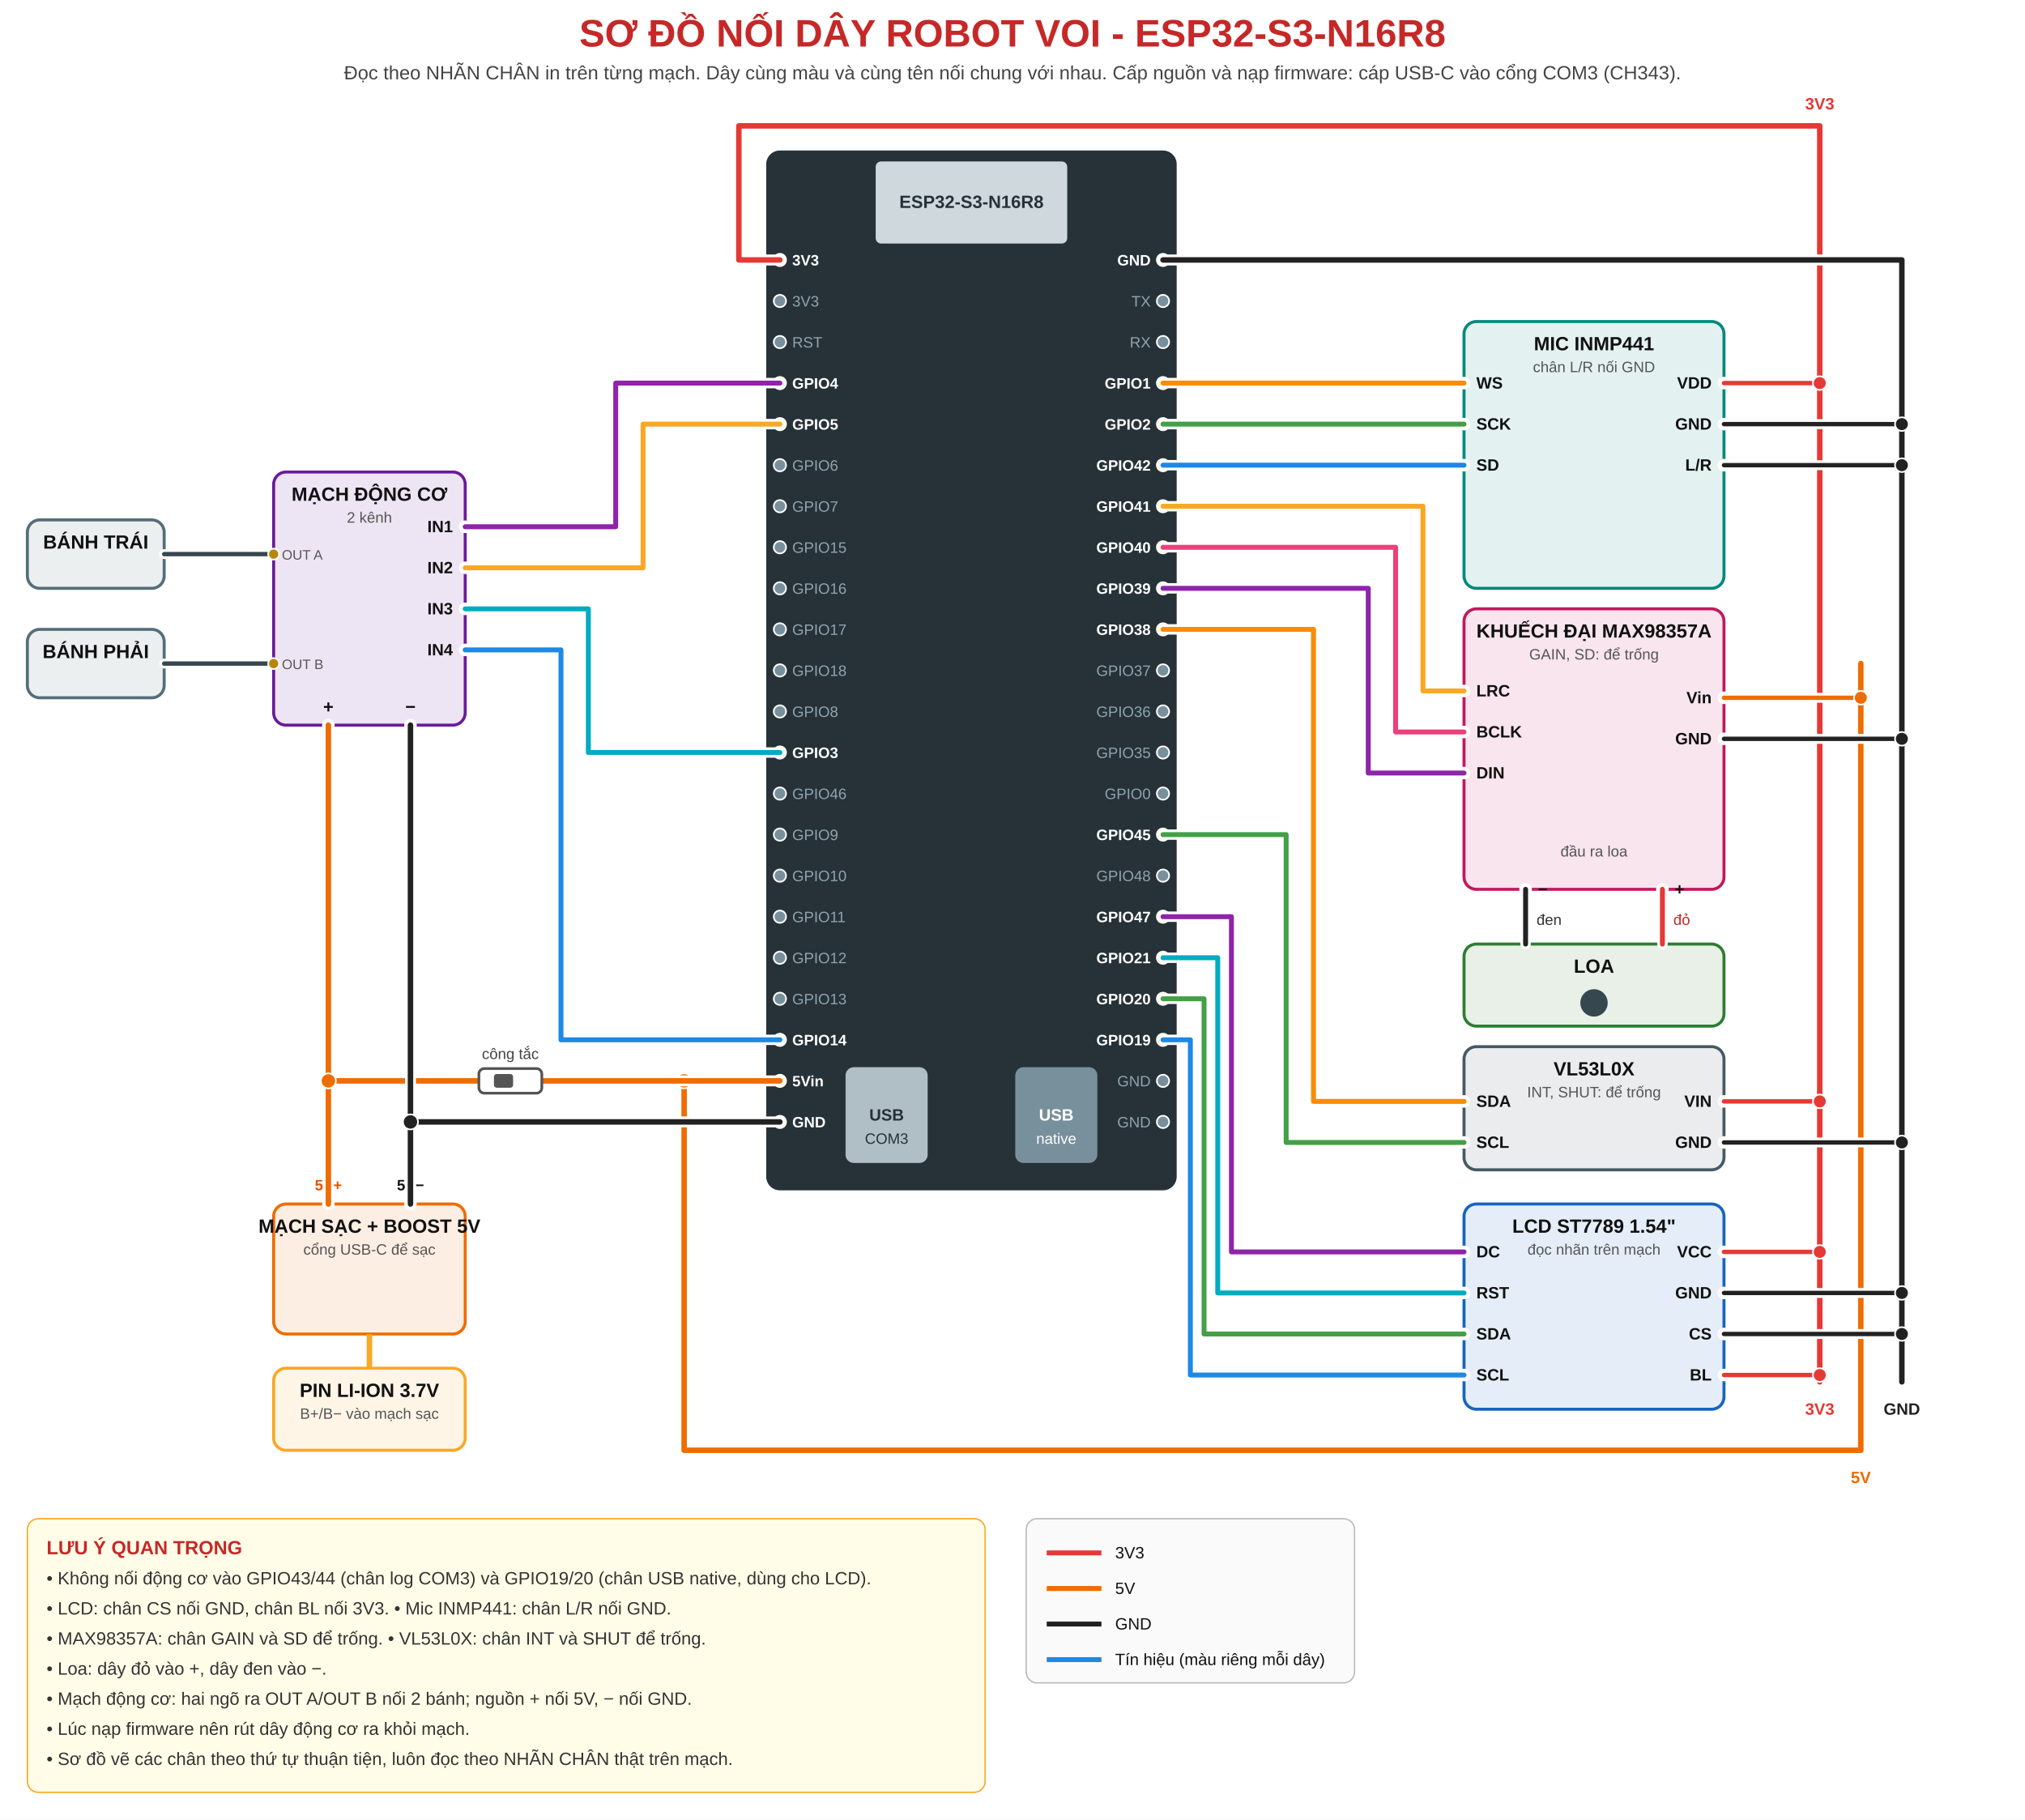
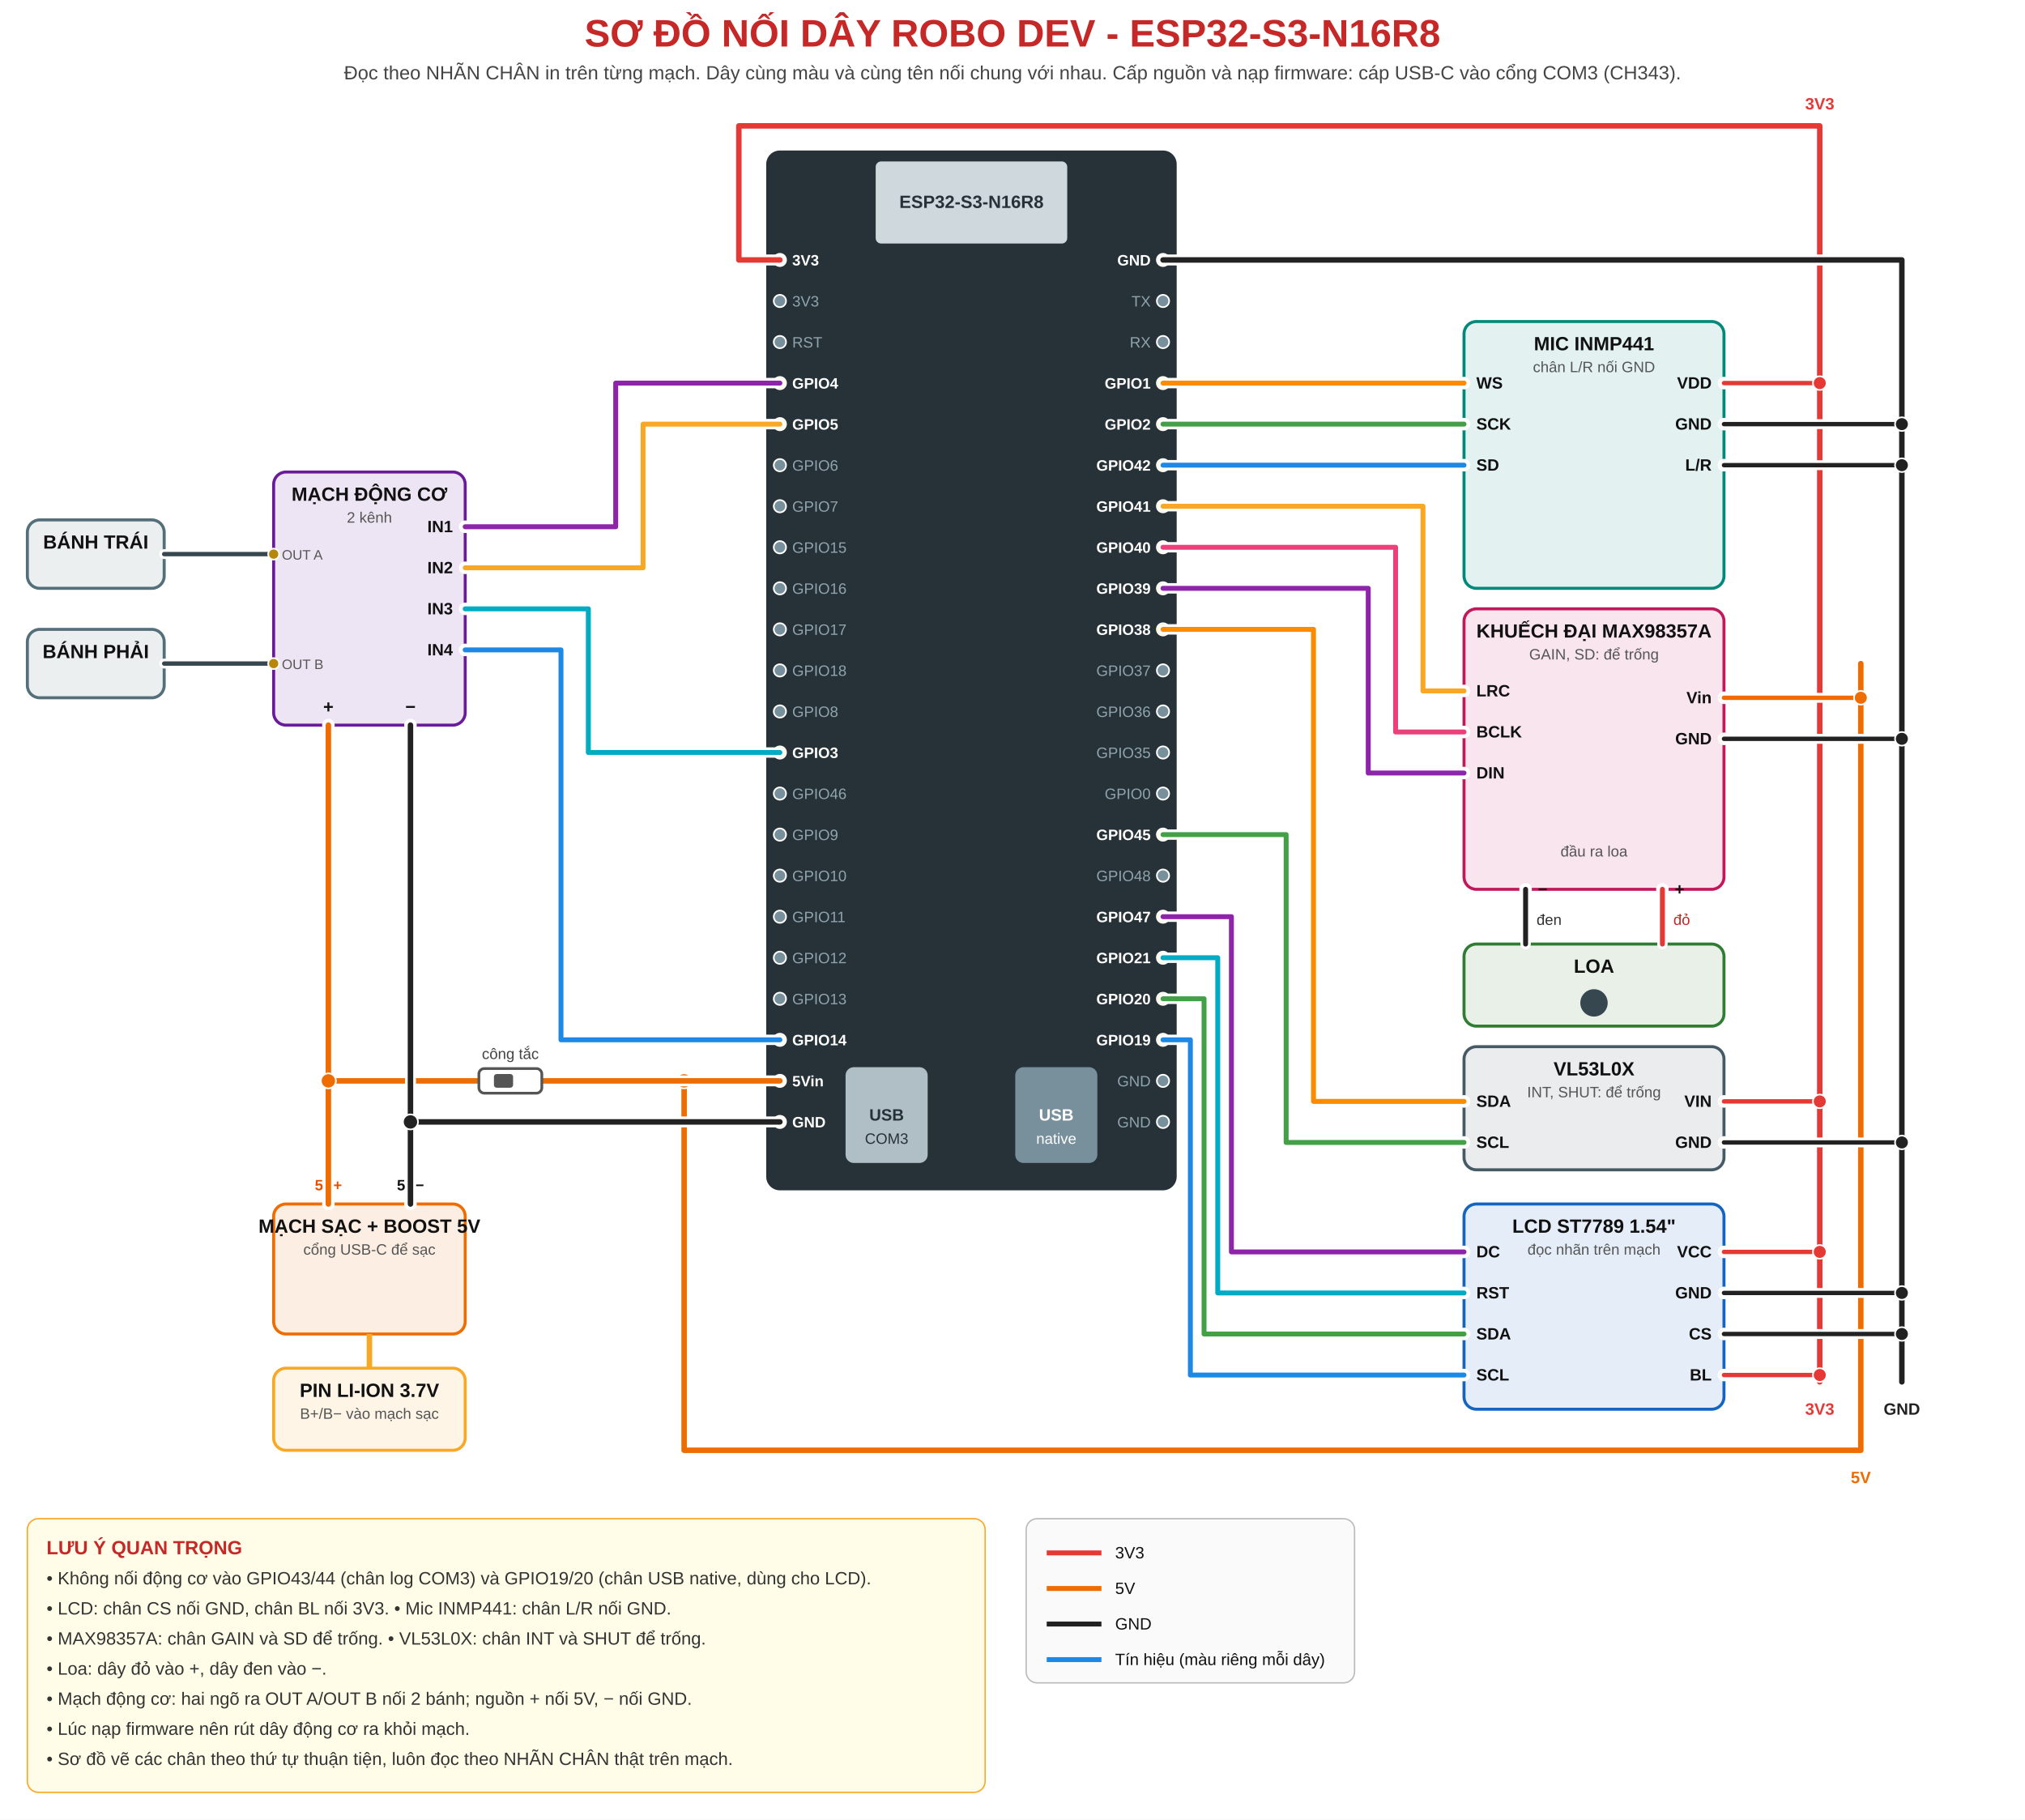
<svg xmlns="http://www.w3.org/2000/svg" viewBox="0 0 1480 1330" width="1480" height="1330" font-family="Segoe UI, Arial, sans-serif">
  <rect width="1480" height="1330" fill="#ffffff" />
-   <text x="740" y="34" font-size="28" font-weight="700" text-anchor="middle" fill="#c62828">SƠ ĐỒ NỐI DÂY ROBOT VOI - ESP32-S3-N16R8</text>
+   <text x="740" y="34" font-size="28" font-weight="700" text-anchor="middle" fill="#c62828">SƠ ĐỒ NỐI DÂY ROBO DEV - ESP32-S3-N16R8</text>
  <text x="740" y="58" font-size="14" text-anchor="middle" fill="#444">Đọc theo NHÃN CHÂN in trên từng mạch. Dây cùng màu và cùng tên nối chung với nhau. Cấp nguồn và nạp firmware: cáp USB-C vào cổng COM3 (CH343).</text>
  <rect x="560" y="110" width="300" height="760" rx="10" fill="#263238" />
  <rect x="640" y="118" width="140" height="60" rx="4" fill="#cfd8dc" />
  <text x="710" y="152" font-size="13" text-anchor="middle" fill="#263238" font-weight="700">ESP32-S3-N16R8</text>
  <rect x="618" y="780" width="60" height="70" rx="6" fill="#b0bec5" />
  <text x="648" y="819" font-size="12" text-anchor="middle" fill="#263238" font-weight="700">USB</text>
  <text x="648" y="836" font-size="11" text-anchor="middle" fill="#263238">COM3</text>
  <rect x="742" y="780" width="60" height="70" rx="6" fill="#78909c" />
  <text x="772" y="819" font-size="12" text-anchor="middle" fill="#fff" font-weight="700">USB</text>
  <text x="772" y="836" font-size="11" text-anchor="middle" fill="#fff">native</text>
  <circle cx="570" cy="190" r="4.5" fill="#ffd54f" stroke="#fff" stroke-width="1.2" />
  <text x="579" y="194" font-size="11" text-anchor="start" fill="#fff" font-weight="700">3V3</text>
  <circle cx="570" cy="220" r="4.5" fill="#78909c" stroke="#fff" stroke-width="1.2" />
  <text x="579" y="224" font-size="11" text-anchor="start" fill="#90a4ae">3V3</text>
  <circle cx="570" cy="250" r="4.5" fill="#78909c" stroke="#fff" stroke-width="1.2" />
  <text x="579" y="254" font-size="11" text-anchor="start" fill="#90a4ae">RST</text>
  <circle cx="570" cy="280" r="4.5" fill="#ffd54f" stroke="#fff" stroke-width="1.2" />
  <text x="579" y="284" font-size="11" text-anchor="start" fill="#fff" font-weight="700">GPIO4</text>
  <circle cx="570" cy="310" r="4.5" fill="#ffd54f" stroke="#fff" stroke-width="1.2" />
  <text x="579" y="314" font-size="11" text-anchor="start" fill="#fff" font-weight="700">GPIO5</text>
  <circle cx="570" cy="340" r="4.5" fill="#78909c" stroke="#fff" stroke-width="1.2" />
  <text x="579" y="344" font-size="11" text-anchor="start" fill="#90a4ae">GPIO6</text>
  <circle cx="570" cy="370" r="4.5" fill="#78909c" stroke="#fff" stroke-width="1.2" />
  <text x="579" y="374" font-size="11" text-anchor="start" fill="#90a4ae">GPIO7</text>
  <circle cx="570" cy="400" r="4.5" fill="#78909c" stroke="#fff" stroke-width="1.2" />
  <text x="579" y="404" font-size="11" text-anchor="start" fill="#90a4ae">GPIO15</text>
  <circle cx="570" cy="430" r="4.5" fill="#78909c" stroke="#fff" stroke-width="1.2" />
  <text x="579" y="434" font-size="11" text-anchor="start" fill="#90a4ae">GPIO16</text>
  <circle cx="570" cy="460" r="4.5" fill="#78909c" stroke="#fff" stroke-width="1.2" />
  <text x="579" y="464" font-size="11" text-anchor="start" fill="#90a4ae">GPIO17</text>
  <circle cx="570" cy="490" r="4.5" fill="#78909c" stroke="#fff" stroke-width="1.2" />
  <text x="579" y="494" font-size="11" text-anchor="start" fill="#90a4ae">GPIO18</text>
  <circle cx="570" cy="520" r="4.5" fill="#78909c" stroke="#fff" stroke-width="1.2" />
  <text x="579" y="524" font-size="11" text-anchor="start" fill="#90a4ae">GPIO8</text>
  <circle cx="570" cy="550" r="4.5" fill="#ffd54f" stroke="#fff" stroke-width="1.2" />
  <text x="579" y="554" font-size="11" text-anchor="start" fill="#fff" font-weight="700">GPIO3</text>
  <circle cx="570" cy="580" r="4.5" fill="#78909c" stroke="#fff" stroke-width="1.2" />
  <text x="579" y="584" font-size="11" text-anchor="start" fill="#90a4ae">GPIO46</text>
  <circle cx="570" cy="610" r="4.5" fill="#78909c" stroke="#fff" stroke-width="1.2" />
  <text x="579" y="614" font-size="11" text-anchor="start" fill="#90a4ae">GPIO9</text>
  <circle cx="570" cy="640" r="4.5" fill="#78909c" stroke="#fff" stroke-width="1.2" />
  <text x="579" y="644" font-size="11" text-anchor="start" fill="#90a4ae">GPIO10</text>
  <circle cx="570" cy="670" r="4.5" fill="#78909c" stroke="#fff" stroke-width="1.2" />
  <text x="579" y="674" font-size="11" text-anchor="start" fill="#90a4ae">GPIO11</text>
  <circle cx="570" cy="700" r="4.5" fill="#78909c" stroke="#fff" stroke-width="1.2" />
  <text x="579" y="704" font-size="11" text-anchor="start" fill="#90a4ae">GPIO12</text>
  <circle cx="570" cy="730" r="4.5" fill="#78909c" stroke="#fff" stroke-width="1.2" />
  <text x="579" y="734" font-size="11" text-anchor="start" fill="#90a4ae">GPIO13</text>
  <circle cx="570" cy="760" r="4.5" fill="#ffd54f" stroke="#fff" stroke-width="1.2" />
  <text x="579" y="764" font-size="11" text-anchor="start" fill="#fff" font-weight="700">GPIO14</text>
  <circle cx="570" cy="790" r="4.5" fill="#ffd54f" stroke="#fff" stroke-width="1.2" />
  <text x="579" y="794" font-size="11" text-anchor="start" fill="#fff" font-weight="700">5Vin</text>
  <circle cx="570" cy="820" r="4.5" fill="#ffd54f" stroke="#fff" stroke-width="1.2" />
  <text x="579" y="824" font-size="11" text-anchor="start" fill="#fff" font-weight="700">GND</text>
  <circle cx="850" cy="190" r="4.5" fill="#ffd54f" stroke="#fff" stroke-width="1.2" />
  <text x="841" y="194" font-size="11" text-anchor="end" fill="#fff" font-weight="700">GND</text>
  <circle cx="850" cy="220" r="4.5" fill="#78909c" stroke="#fff" stroke-width="1.2" />
  <text x="841" y="224" font-size="11" text-anchor="end" fill="#90a4ae">TX</text>
  <circle cx="850" cy="250" r="4.5" fill="#78909c" stroke="#fff" stroke-width="1.2" />
  <text x="841" y="254" font-size="11" text-anchor="end" fill="#90a4ae">RX</text>
  <circle cx="850" cy="280" r="4.5" fill="#ffd54f" stroke="#fff" stroke-width="1.2" />
  <text x="841" y="284" font-size="11" text-anchor="end" fill="#fff" font-weight="700">GPIO1</text>
  <circle cx="850" cy="310" r="4.5" fill="#ffd54f" stroke="#fff" stroke-width="1.2" />
  <text x="841" y="314" font-size="11" text-anchor="end" fill="#fff" font-weight="700">GPIO2</text>
  <circle cx="850" cy="340" r="4.5" fill="#ffd54f" stroke="#fff" stroke-width="1.2" />
  <text x="841" y="344" font-size="11" text-anchor="end" fill="#fff" font-weight="700">GPIO42</text>
  <circle cx="850" cy="370" r="4.5" fill="#ffd54f" stroke="#fff" stroke-width="1.2" />
  <text x="841" y="374" font-size="11" text-anchor="end" fill="#fff" font-weight="700">GPIO41</text>
  <circle cx="850" cy="400" r="4.5" fill="#ffd54f" stroke="#fff" stroke-width="1.2" />
  <text x="841" y="404" font-size="11" text-anchor="end" fill="#fff" font-weight="700">GPIO40</text>
  <circle cx="850" cy="430" r="4.5" fill="#ffd54f" stroke="#fff" stroke-width="1.2" />
  <text x="841" y="434" font-size="11" text-anchor="end" fill="#fff" font-weight="700">GPIO39</text>
  <circle cx="850" cy="460" r="4.5" fill="#ffd54f" stroke="#fff" stroke-width="1.2" />
  <text x="841" y="464" font-size="11" text-anchor="end" fill="#fff" font-weight="700">GPIO38</text>
  <circle cx="850" cy="490" r="4.5" fill="#78909c" stroke="#fff" stroke-width="1.2" />
  <text x="841" y="494" font-size="11" text-anchor="end" fill="#90a4ae">GPIO37</text>
  <circle cx="850" cy="520" r="4.5" fill="#78909c" stroke="#fff" stroke-width="1.2" />
  <text x="841" y="524" font-size="11" text-anchor="end" fill="#90a4ae">GPIO36</text>
  <circle cx="850" cy="550" r="4.5" fill="#78909c" stroke="#fff" stroke-width="1.2" />
  <text x="841" y="554" font-size="11" text-anchor="end" fill="#90a4ae">GPIO35</text>
  <circle cx="850" cy="580" r="4.5" fill="#78909c" stroke="#fff" stroke-width="1.2" />
  <text x="841" y="584" font-size="11" text-anchor="end" fill="#90a4ae">GPIO0</text>
  <circle cx="850" cy="610" r="4.5" fill="#ffd54f" stroke="#fff" stroke-width="1.2" />
  <text x="841" y="614" font-size="11" text-anchor="end" fill="#fff" font-weight="700">GPIO45</text>
  <circle cx="850" cy="640" r="4.5" fill="#78909c" stroke="#fff" stroke-width="1.2" />
  <text x="841" y="644" font-size="11" text-anchor="end" fill="#90a4ae">GPIO48</text>
  <circle cx="850" cy="670" r="4.5" fill="#ffd54f" stroke="#fff" stroke-width="1.2" />
  <text x="841" y="674" font-size="11" text-anchor="end" fill="#fff" font-weight="700">GPIO47</text>
  <circle cx="850" cy="700" r="4.5" fill="#ffd54f" stroke="#fff" stroke-width="1.2" />
  <text x="841" y="704" font-size="11" text-anchor="end" fill="#fff" font-weight="700">GPIO21</text>
  <circle cx="850" cy="730" r="4.5" fill="#ffd54f" stroke="#fff" stroke-width="1.2" />
  <text x="841" y="734" font-size="11" text-anchor="end" fill="#fff" font-weight="700">GPIO20</text>
  <circle cx="850" cy="760" r="4.5" fill="#ffd54f" stroke="#fff" stroke-width="1.2" />
  <text x="841" y="764" font-size="11" text-anchor="end" fill="#fff" font-weight="700">GPIO19</text>
  <circle cx="850" cy="790" r="4.5" fill="#78909c" stroke="#fff" stroke-width="1.2" />
  <text x="841" y="794" font-size="11" text-anchor="end" fill="#90a4ae">GND</text>
  <circle cx="850" cy="820" r="4.5" fill="#78909c" stroke="#fff" stroke-width="1.2" />
  <text x="841" y="824" font-size="11" text-anchor="end" fill="#90a4ae">GND</text>
  <polyline points="570,190 540,190 540,92 1330,92 1330,1010" fill="none" stroke="#fff" stroke-width="8" stroke-linejoin="round" stroke-linecap="round" />
  <polyline points="570,190 540,190 540,92 1330,92 1330,1010" fill="none" stroke="#e53935" stroke-width="4" stroke-linejoin="round" stroke-linecap="round" />
  <polyline points="850,190 1390,190 1390,1010" fill="none" stroke="#fff" stroke-width="8" stroke-linejoin="round" stroke-linecap="round" />
  <polyline points="850,190 1390,190 1390,1010" fill="none" stroke="#222222" stroke-width="4" stroke-linejoin="round" stroke-linecap="round" />
  <polyline points="500,790 500,1060 1360,1060 1360,485" fill="none" stroke="#fff" stroke-width="8" stroke-linejoin="round" stroke-linecap="round" />
  <polyline points="500,790 500,1060 1360,1060 1360,485" fill="none" stroke="#ef6c00" stroke-width="4" stroke-linejoin="round" stroke-linecap="round" />
  <circle cx="500" cy="790" r="5.5" fill="#ef6c00" stroke="#fff" stroke-width="1.2" />
  <rect x="1070" y="235" width="190" height="195" rx="9" fill="#00897b" fill-opacity="0.11" stroke="#00897b" stroke-width="2.2" />
  <text x="1165.0" y="256" font-size="14" text-anchor="middle" fill="#111" font-weight="700">MIC INMP441</text>
  <text x="1165.0" y="272" font-size="11" text-anchor="middle" fill="#555">chân L/R nối GND</text>
  <circle cx="1070" cy="280" r="4" fill="#b8860b" stroke="#fff" stroke-width="1.2" />
  <text x="1079" y="284" font-size="12" text-anchor="start" fill="#111" font-weight="700">WS</text>
  <polyline points="850,280 1070,280" fill="none" stroke="#fff" stroke-width="7.6" stroke-linejoin="round" stroke-linecap="round" />
  <polyline points="850,280 1070,280" fill="none" stroke="#fb8c00" stroke-width="3.6" stroke-linejoin="round" stroke-linecap="round" />
  <circle cx="1070" cy="310" r="4" fill="#b8860b" stroke="#fff" stroke-width="1.2" />
  <text x="1079" y="314" font-size="12" text-anchor="start" fill="#111" font-weight="700">SCK</text>
  <polyline points="850,310 1070,310" fill="none" stroke="#fff" stroke-width="7.6" stroke-linejoin="round" stroke-linecap="round" />
  <polyline points="850,310 1070,310" fill="none" stroke="#43a047" stroke-width="3.6" stroke-linejoin="round" stroke-linecap="round" />
  <circle cx="1070" cy="340" r="4" fill="#b8860b" stroke="#fff" stroke-width="1.2" />
  <text x="1079" y="344" font-size="12" text-anchor="start" fill="#111" font-weight="700">SD</text>
  <polyline points="850,340 1070,340" fill="none" stroke="#fff" stroke-width="7.6" stroke-linejoin="round" stroke-linecap="round" />
  <polyline points="850,340 1070,340" fill="none" stroke="#1e88e5" stroke-width="3.6" stroke-linejoin="round" stroke-linecap="round" />
  <rect x="1070" y="445" width="190" height="205" rx="9" fill="#c2185b" fill-opacity="0.11" stroke="#c2185b" stroke-width="2.2" />
  <text x="1165.0" y="466" font-size="14" text-anchor="middle" fill="#111" font-weight="700">KHUẾCH ĐẠI MAX98357A</text>
  <text x="1165.0" y="482" font-size="11" text-anchor="middle" fill="#555">GAIN, SD: để trống</text>
  <circle cx="1070" cy="505" r="4" fill="#b8860b" stroke="#fff" stroke-width="1.2" />
  <text x="1079" y="509" font-size="12" text-anchor="start" fill="#111" font-weight="700">LRC</text>
  <polyline points="850,370 1040,370 1040,505 1070,505" fill="none" stroke="#fff" stroke-width="7.6" stroke-linejoin="round" stroke-linecap="round" />
  <polyline points="850,370 1040,370 1040,505 1070,505" fill="none" stroke="#f9a825" stroke-width="3.6" stroke-linejoin="round" stroke-linecap="round" />
  <circle cx="1070" cy="535" r="4" fill="#b8860b" stroke="#fff" stroke-width="1.2" />
  <text x="1079" y="539" font-size="12" text-anchor="start" fill="#111" font-weight="700">BCLK</text>
  <polyline points="850,400 1020,400 1020,535 1070,535" fill="none" stroke="#fff" stroke-width="7.6" stroke-linejoin="round" stroke-linecap="round" />
  <polyline points="850,400 1020,400 1020,535 1070,535" fill="none" stroke="#ec407a" stroke-width="3.6" stroke-linejoin="round" stroke-linecap="round" />
  <circle cx="1070" cy="565" r="4" fill="#b8860b" stroke="#fff" stroke-width="1.2" />
  <text x="1079" y="569" font-size="12" text-anchor="start" fill="#111" font-weight="700">DIN</text>
  <polyline points="850,430 1000,430 1000,565 1070,565" fill="none" stroke="#fff" stroke-width="7.6" stroke-linejoin="round" stroke-linecap="round" />
  <polyline points="850,430 1000,430 1000,565 1070,565" fill="none" stroke="#8e24aa" stroke-width="3.6" stroke-linejoin="round" stroke-linecap="round" />
  <text x="1165" y="626" font-size="11" text-anchor="middle" fill="#555">đầu ra loa</text>
  <circle cx="1115" cy="650" r="4" fill="#b8860b" stroke="#fff" stroke-width="1.2" />
  <text x="1124" y="654" font-size="12" text-anchor="start" fill="#111" font-weight="700">−</text>
  <circle cx="1215" cy="650" r="4" fill="#b8860b" stroke="#fff" stroke-width="1.2" />
  <text x="1224" y="654" font-size="12" text-anchor="start" fill="#111" font-weight="700">+</text>
  <rect x="1070" y="690" width="190" height="60" rx="9" fill="#2e7d32" fill-opacity="0.11" stroke="#2e7d32" stroke-width="2.2" />
  <text x="1165.0" y="711" font-size="14" text-anchor="middle" fill="#111" font-weight="700">LOA</text>
  <circle cx="1165" cy="733" r="10" fill="#37474f" />
  <polyline points="1115,650 1115,690" fill="none" stroke="#fff" stroke-width="7.6" stroke-linejoin="round" stroke-linecap="round" />
  <polyline points="1115,650 1115,690" fill="none" stroke="#222222" stroke-width="3.6" stroke-linejoin="round" stroke-linecap="round" />
  <polyline points="1215,650 1215,690" fill="none" stroke="#fff" stroke-width="7.6" stroke-linejoin="round" stroke-linecap="round" />
  <polyline points="1215,650 1215,690" fill="none" stroke="#e53935" stroke-width="3.6" stroke-linejoin="round" stroke-linecap="round" />
  <text x="1123" y="676" font-size="11" text-anchor="start" fill="#333">đen</text>
  <text x="1223" y="676" font-size="11" text-anchor="start" fill="#c62828">đỏ</text>
  <rect x="1070" y="765" width="190" height="90" rx="9" fill="#455a64" fill-opacity="0.11" stroke="#455a64" stroke-width="2.2" />
  <text x="1165.0" y="786" font-size="14" text-anchor="middle" fill="#111" font-weight="700">VL53L0X</text>
  <text x="1165.0" y="802" font-size="11" text-anchor="middle" fill="#555">INT, SHUT: để trống</text>
  <circle cx="1070" cy="805" r="4" fill="#b8860b" stroke="#fff" stroke-width="1.2" />
  <text x="1079" y="809" font-size="12" text-anchor="start" fill="#111" font-weight="700">SDA</text>
  <polyline points="850,460 960,460 960,805 1070,805" fill="none" stroke="#fff" stroke-width="7.6" stroke-linejoin="round" stroke-linecap="round" />
  <polyline points="850,460 960,460 960,805 1070,805" fill="none" stroke="#fb8c00" stroke-width="3.6" stroke-linejoin="round" stroke-linecap="round" />
  <circle cx="1070" cy="835" r="4" fill="#b8860b" stroke="#fff" stroke-width="1.2" />
  <text x="1079" y="839" font-size="12" text-anchor="start" fill="#111" font-weight="700">SCL</text>
  <polyline points="850,610 940,610 940,835 1070,835" fill="none" stroke="#fff" stroke-width="7.6" stroke-linejoin="round" stroke-linecap="round" />
  <polyline points="850,610 940,610 940,835 1070,835" fill="none" stroke="#43a047" stroke-width="3.6" stroke-linejoin="round" stroke-linecap="round" />
  <rect x="1070" y="880" width="190" height="150" rx="9" fill="#1565c0" fill-opacity="0.11" stroke="#1565c0" stroke-width="2.2" />
  <text x="1165.0" y="901" font-size="14" text-anchor="middle" fill="#111" font-weight="700">LCD ST7789 1.54"</text>
  <text x="1165.0" y="917" font-size="11" text-anchor="middle" fill="#555">đọc nhãn trên mạch</text>
  <circle cx="1070" cy="915" r="4" fill="#b8860b" stroke="#fff" stroke-width="1.2" />
  <text x="1079" y="919" font-size="12" text-anchor="start" fill="#111" font-weight="700">DC</text>
  <polyline points="850,670 900,670 900,915 1070,915" fill="none" stroke="#fff" stroke-width="7.6" stroke-linejoin="round" stroke-linecap="round" />
  <polyline points="850,670 900,670 900,915 1070,915" fill="none" stroke="#8e24aa" stroke-width="3.6" stroke-linejoin="round" stroke-linecap="round" />
  <circle cx="1070" cy="945" r="4" fill="#b8860b" stroke="#fff" stroke-width="1.2" />
  <text x="1079" y="949" font-size="12" text-anchor="start" fill="#111" font-weight="700">RST</text>
  <polyline points="850,700 890,700 890,945 1070,945" fill="none" stroke="#fff" stroke-width="7.6" stroke-linejoin="round" stroke-linecap="round" />
  <polyline points="850,700 890,700 890,945 1070,945" fill="none" stroke="#00acc1" stroke-width="3.6" stroke-linejoin="round" stroke-linecap="round" />
  <circle cx="1070" cy="975" r="4" fill="#b8860b" stroke="#fff" stroke-width="1.2" />
  <text x="1079" y="979" font-size="12" text-anchor="start" fill="#111" font-weight="700">SDA</text>
  <polyline points="850,730 880,730 880,975 1070,975" fill="none" stroke="#fff" stroke-width="7.6" stroke-linejoin="round" stroke-linecap="round" />
  <polyline points="850,730 880,730 880,975 1070,975" fill="none" stroke="#43a047" stroke-width="3.6" stroke-linejoin="round" stroke-linecap="round" />
  <circle cx="1070" cy="1005" r="4" fill="#b8860b" stroke="#fff" stroke-width="1.2" />
  <text x="1079" y="1009" font-size="12" text-anchor="start" fill="#111" font-weight="700">SCL</text>
  <polyline points="850,760 870,760 870,1005 1070,1005" fill="none" stroke="#fff" stroke-width="7.6" stroke-linejoin="round" stroke-linecap="round" />
  <polyline points="850,760 870,760 870,1005 1070,1005" fill="none" stroke="#1e88e5" stroke-width="3.6" stroke-linejoin="round" stroke-linecap="round" />
  <circle cx="1260" cy="280" r="4" fill="#b8860b" stroke="#fff" stroke-width="1.2" />
  <text x="1251" y="284" font-size="12" text-anchor="end" fill="#111" font-weight="700">VDD</text>
  <polyline points="1260,280 1330,280" fill="none" stroke="#fff" stroke-width="7.2" stroke-linejoin="round" stroke-linecap="round" />
  <polyline points="1260,280 1330,280" fill="none" stroke="#e53935" stroke-width="3.2" stroke-linejoin="round" stroke-linecap="round" />
  <circle cx="1330" cy="280" r="5" fill="#e53935" stroke="#fff" stroke-width="1.2" />
  <circle cx="1260" cy="310" r="4" fill="#b8860b" stroke="#fff" stroke-width="1.2" />
  <text x="1251" y="314" font-size="12" text-anchor="end" fill="#111" font-weight="700">GND</text>
  <polyline points="1260,310 1390,310" fill="none" stroke="#fff" stroke-width="7.2" stroke-linejoin="round" stroke-linecap="round" />
  <polyline points="1260,310 1390,310" fill="none" stroke="#222222" stroke-width="3.2" stroke-linejoin="round" stroke-linecap="round" />
  <circle cx="1390" cy="310" r="5" fill="#222222" stroke="#fff" stroke-width="1.2" />
  <circle cx="1260" cy="340" r="4" fill="#b8860b" stroke="#fff" stroke-width="1.2" />
  <text x="1251" y="344" font-size="12" text-anchor="end" fill="#111" font-weight="700">L/R</text>
  <polyline points="1260,340 1390,340" fill="none" stroke="#fff" stroke-width="7.2" stroke-linejoin="round" stroke-linecap="round" />
  <polyline points="1260,340 1390,340" fill="none" stroke="#222222" stroke-width="3.2" stroke-linejoin="round" stroke-linecap="round" />
  <circle cx="1390" cy="340" r="5" fill="#222222" stroke="#fff" stroke-width="1.2" />
  <circle cx="1260" cy="510" r="4" fill="#b8860b" stroke="#fff" stroke-width="1.2" />
  <text x="1251" y="514" font-size="12" text-anchor="end" fill="#111" font-weight="700">Vin</text>
  <polyline points="1260,510 1360,510" fill="none" stroke="#fff" stroke-width="7.2" stroke-linejoin="round" stroke-linecap="round" />
  <polyline points="1260,510 1360,510" fill="none" stroke="#ef6c00" stroke-width="3.2" stroke-linejoin="round" stroke-linecap="round" />
  <circle cx="1360" cy="510" r="5" fill="#ef6c00" stroke="#fff" stroke-width="1.2" />
  <circle cx="1260" cy="540" r="4" fill="#b8860b" stroke="#fff" stroke-width="1.2" />
  <text x="1251" y="544" font-size="12" text-anchor="end" fill="#111" font-weight="700">GND</text>
  <polyline points="1260,540 1390,540" fill="none" stroke="#fff" stroke-width="7.2" stroke-linejoin="round" stroke-linecap="round" />
  <polyline points="1260,540 1390,540" fill="none" stroke="#222222" stroke-width="3.2" stroke-linejoin="round" stroke-linecap="round" />
  <circle cx="1390" cy="540" r="5" fill="#222222" stroke="#fff" stroke-width="1.2" />
  <circle cx="1260" cy="805" r="4" fill="#b8860b" stroke="#fff" stroke-width="1.2" />
  <text x="1251" y="809" font-size="12" text-anchor="end" fill="#111" font-weight="700">VIN</text>
  <polyline points="1260,805 1330,805" fill="none" stroke="#fff" stroke-width="7.2" stroke-linejoin="round" stroke-linecap="round" />
  <polyline points="1260,805 1330,805" fill="none" stroke="#e53935" stroke-width="3.2" stroke-linejoin="round" stroke-linecap="round" />
  <circle cx="1330" cy="805" r="5" fill="#e53935" stroke="#fff" stroke-width="1.2" />
  <circle cx="1260" cy="835" r="4" fill="#b8860b" stroke="#fff" stroke-width="1.2" />
  <text x="1251" y="839" font-size="12" text-anchor="end" fill="#111" font-weight="700">GND</text>
  <polyline points="1260,835 1390,835" fill="none" stroke="#fff" stroke-width="7.2" stroke-linejoin="round" stroke-linecap="round" />
  <polyline points="1260,835 1390,835" fill="none" stroke="#222222" stroke-width="3.2" stroke-linejoin="round" stroke-linecap="round" />
  <circle cx="1390" cy="835" r="5" fill="#222222" stroke="#fff" stroke-width="1.2" />
  <circle cx="1260" cy="915" r="4" fill="#b8860b" stroke="#fff" stroke-width="1.2" />
  <text x="1251" y="919" font-size="12" text-anchor="end" fill="#111" font-weight="700">VCC</text>
  <polyline points="1260,915 1330,915" fill="none" stroke="#fff" stroke-width="7.2" stroke-linejoin="round" stroke-linecap="round" />
  <polyline points="1260,915 1330,915" fill="none" stroke="#e53935" stroke-width="3.2" stroke-linejoin="round" stroke-linecap="round" />
  <circle cx="1330" cy="915" r="5" fill="#e53935" stroke="#fff" stroke-width="1.2" />
  <circle cx="1260" cy="945" r="4" fill="#b8860b" stroke="#fff" stroke-width="1.2" />
  <text x="1251" y="949" font-size="12" text-anchor="end" fill="#111" font-weight="700">GND</text>
  <polyline points="1260,945 1390,945" fill="none" stroke="#fff" stroke-width="7.2" stroke-linejoin="round" stroke-linecap="round" />
  <polyline points="1260,945 1390,945" fill="none" stroke="#222222" stroke-width="3.2" stroke-linejoin="round" stroke-linecap="round" />
  <circle cx="1390" cy="945" r="5" fill="#222222" stroke="#fff" stroke-width="1.2" />
  <circle cx="1260" cy="975" r="4" fill="#b8860b" stroke="#fff" stroke-width="1.2" />
  <text x="1251" y="979" font-size="12" text-anchor="end" fill="#111" font-weight="700">CS</text>
  <polyline points="1260,975 1390,975" fill="none" stroke="#fff" stroke-width="7.2" stroke-linejoin="round" stroke-linecap="round" />
  <polyline points="1260,975 1390,975" fill="none" stroke="#222222" stroke-width="3.2" stroke-linejoin="round" stroke-linecap="round" />
  <circle cx="1390" cy="975" r="5" fill="#222222" stroke="#fff" stroke-width="1.2" />
  <circle cx="1260" cy="1005" r="4" fill="#b8860b" stroke="#fff" stroke-width="1.2" />
  <text x="1251" y="1009" font-size="12" text-anchor="end" fill="#111" font-weight="700">BL</text>
  <polyline points="1260,1005 1330,1005" fill="none" stroke="#fff" stroke-width="7.2" stroke-linejoin="round" stroke-linecap="round" />
  <polyline points="1260,1005 1330,1005" fill="none" stroke="#e53935" stroke-width="3.2" stroke-linejoin="round" stroke-linecap="round" />
  <circle cx="1330" cy="1005" r="5" fill="#e53935" stroke="#fff" stroke-width="1.2" />
  <text x="1330" y="80" font-size="12" text-anchor="middle" fill="#e53935" font-weight="700">3V3</text>
  <text x="1330" y="1034" font-size="12" text-anchor="middle" fill="#e53935" font-weight="700">3V3</text>
  <text x="1390" y="1034" font-size="12" text-anchor="middle" fill="#222222" font-weight="700">GND</text>
  <text x="1360" y="1084" font-size="12" text-anchor="middle" fill="#ef6c00" font-weight="700">5V</text>
  <rect x="200" y="345" width="140" height="185" rx="9" fill="#6a1b9a" fill-opacity="0.11" stroke="#6a1b9a" stroke-width="2.2" />
  <text x="270.0" y="366" font-size="14" text-anchor="middle" fill="#111" font-weight="700">MẠCH ĐỘNG CƠ</text>
  <text x="270.0" y="382" font-size="11" text-anchor="middle" fill="#555">2 kênh</text>
  <circle cx="340" cy="385" r="4" fill="#b8860b" stroke="#fff" stroke-width="1.2" />
  <text x="331" y="389" font-size="12" text-anchor="end" fill="#111" font-weight="700">IN1</text>
  <polyline points="570,280 450,280 450,385 340,385" fill="none" stroke="#fff" stroke-width="7.6" stroke-linejoin="round" stroke-linecap="round" />
  <polyline points="570,280 450,280 450,385 340,385" fill="none" stroke="#8e24aa" stroke-width="3.6" stroke-linejoin="round" stroke-linecap="round" />
  <circle cx="340" cy="415" r="4" fill="#b8860b" stroke="#fff" stroke-width="1.2" />
  <text x="331" y="419" font-size="12" text-anchor="end" fill="#111" font-weight="700">IN2</text>
  <polyline points="570,310 470,310 470,415 340,415" fill="none" stroke="#fff" stroke-width="7.6" stroke-linejoin="round" stroke-linecap="round" />
  <polyline points="570,310 470,310 470,415 340,415" fill="none" stroke="#f9a825" stroke-width="3.6" stroke-linejoin="round" stroke-linecap="round" />
  <circle cx="340" cy="445" r="4" fill="#b8860b" stroke="#fff" stroke-width="1.2" />
  <text x="331" y="449" font-size="12" text-anchor="end" fill="#111" font-weight="700">IN3</text>
  <polyline points="570,550 430,550 430,445 340,445" fill="none" stroke="#fff" stroke-width="7.6" stroke-linejoin="round" stroke-linecap="round" />
  <polyline points="570,550 430,550 430,445 340,445" fill="none" stroke="#00acc1" stroke-width="3.6" stroke-linejoin="round" stroke-linecap="round" />
  <circle cx="340" cy="475" r="4" fill="#b8860b" stroke="#fff" stroke-width="1.2" />
  <text x="331" y="479" font-size="12" text-anchor="end" fill="#111" font-weight="700">IN4</text>
  <polyline points="570,760 410,760 410,475 340,475" fill="none" stroke="#fff" stroke-width="7.6" stroke-linejoin="round" stroke-linecap="round" />
  <polyline points="570,760 410,760 410,475 340,475" fill="none" stroke="#1e88e5" stroke-width="3.6" stroke-linejoin="round" stroke-linecap="round" />
  <text x="240" y="521" font-size="13" text-anchor="middle" fill="#111" font-weight="700">+</text>
  <text x="300" y="521" font-size="13" text-anchor="middle" fill="#111" font-weight="700">−</text>
  <circle cx="240" cy="530" r="4" fill="#ef6c00" stroke="#fff" stroke-width="1.2" />
  <circle cx="300" cy="530" r="4" fill="#222" stroke="#fff" stroke-width="1.2" />
  <rect x="20" y="380" width="100" height="50" rx="9" fill="#546e7a" fill-opacity="0.11" stroke="#546e7a" stroke-width="2.2" />
  <text x="70.0" y="401" font-size="14" text-anchor="middle" fill="#111" font-weight="700">BÁNH TRÁI</text>
  <rect x="20" y="460" width="100" height="50" rx="9" fill="#546e7a" fill-opacity="0.11" stroke="#546e7a" stroke-width="2.2" />
  <text x="70.0" y="481" font-size="14" text-anchor="middle" fill="#111" font-weight="700">BÁNH PHẢI</text>
  <polyline points="200,405 120,405" fill="none" stroke="#fff" stroke-width="7.2" stroke-linejoin="round" stroke-linecap="round" />
  <polyline points="200,405 120,405" fill="none" stroke="#37474f" stroke-width="3.2" stroke-linejoin="round" stroke-linecap="round" />
  <circle cx="200" cy="405" r="4" fill="#b8860b" stroke="#fff" stroke-width="1.2" />
  <text x="206" y="409" font-size="10" text-anchor="start" fill="#555">OUT A</text>
  <polyline points="200,485 120,485" fill="none" stroke="#fff" stroke-width="7.2" stroke-linejoin="round" stroke-linecap="round" />
  <polyline points="200,485 120,485" fill="none" stroke="#37474f" stroke-width="3.2" stroke-linejoin="round" stroke-linecap="round" />
  <circle cx="200" cy="485" r="4" fill="#b8860b" stroke="#fff" stroke-width="1.2" />
  <text x="206" y="489" font-size="10" text-anchor="start" fill="#555">OUT B</text>
  <rect x="200" y="880" width="140" height="95" rx="9" fill="#ef6c00" fill-opacity="0.11" stroke="#ef6c00" stroke-width="2.2" />
  <text x="270.0" y="901" font-size="14" text-anchor="middle" fill="#111" font-weight="700">MẠCH SẠC + BOOST 5V</text>
  <text x="270.0" y="917" font-size="11" text-anchor="middle" fill="#555">cổng USB-C để sạc</text>
  <circle cx="240" cy="880" r="4" fill="#ef6c00" stroke="#fff" stroke-width="1.2" />
  <text x="240" y="870" font-size="11" text-anchor="middle" fill="#e65100" font-weight="700">5V+</text>
  <circle cx="300" cy="880" r="4" fill="#222" stroke="#fff" stroke-width="1.2" />
  <text x="300" y="870" font-size="11" text-anchor="middle" fill="#111" font-weight="700">5V−</text>
  <rect x="200" y="1000" width="140" height="60" rx="9" fill="#f9a825" fill-opacity="0.11" stroke="#f9a825" stroke-width="2.2" />
  <text x="270.0" y="1021" font-size="14" text-anchor="middle" fill="#111" font-weight="700">PIN LI-ION 3.7V</text>
  <text x="270.0" y="1037" font-size="11" text-anchor="middle" fill="#555">B+/B− vào mạch sạc</text>
  <line x1="270" y1="975" x2="270" y2="1000" stroke="#f9a825" stroke-width="4" />
  <polyline points="240,880 240,790 570,790" fill="none" stroke="#fff" stroke-width="8" stroke-linejoin="round" stroke-linecap="round" />
  <polyline points="240,880 240,790 570,790" fill="none" stroke="#ef6c00" stroke-width="4" stroke-linejoin="round" stroke-linecap="round" />
  <polyline points="240,790 240,530" fill="none" stroke="#fff" stroke-width="8" stroke-linejoin="round" stroke-linecap="round" />
  <polyline points="240,790 240,530" fill="none" stroke="#ef6c00" stroke-width="4" stroke-linejoin="round" stroke-linecap="round" />
  <circle cx="240" cy="790" r="5.5" fill="#ef6c00" stroke="#fff" stroke-width="1.2" />
  <rect x="350" y="781" width="46" height="18" rx="4" fill="#fff" stroke="#555" stroke-width="2" />
  <rect x="361" y="785" width="14" height="10" rx="2" fill="#555" />
  <text x="373" y="774" font-size="11" text-anchor="middle" fill="#444">công tắc</text>
  <polyline points="300,880 300,820 570,820" fill="none" stroke="#fff" stroke-width="8" stroke-linejoin="round" stroke-linecap="round" />
  <polyline points="300,880 300,820 570,820" fill="none" stroke="#222222" stroke-width="4" stroke-linejoin="round" stroke-linecap="round" />
  <polyline points="300,820 300,530" fill="none" stroke="#fff" stroke-width="8" stroke-linejoin="round" stroke-linecap="round" />
  <polyline points="300,820 300,530" fill="none" stroke="#222222" stroke-width="4" stroke-linejoin="round" stroke-linecap="round" />
  <circle cx="300" cy="820" r="5.5" fill="#222222" stroke="#fff" stroke-width="1.2" />
  <rect x="20" y="1110" width="700" height="200" rx="8" fill="#fffde7" stroke="#f9a825" />
  <text x="34" y="1136" font-size="14" text-anchor="start" fill="#c62828" font-weight="700">LƯU Ý QUAN TRỌNG</text>
  <text x="34" y="1158" font-size="13" text-anchor="start" fill="#333">• Không nối động cơ vào GPIO43/44 (chân log COM3) và GPIO19/20 (chân USB native, dùng cho LCD).</text>
  <text x="34" y="1180" font-size="13" text-anchor="start" fill="#333">• LCD: chân CS nối GND, chân BL nối 3V3.   • Mic INMP441: chân L/R nối GND.</text>
  <text x="34" y="1202" font-size="13" text-anchor="start" fill="#333">• MAX98357A: chân GAIN và SD để trống.   • VL53L0X: chân INT và SHUT để trống.</text>
  <text x="34" y="1224" font-size="13" text-anchor="start" fill="#333">• Loa: dây đỏ vào +, dây đen vào −.</text>
  <text x="34" y="1246" font-size="13" text-anchor="start" fill="#333">• Mạch động cơ: hai ngõ ra OUT A/OUT B nối 2 bánh; nguồn + nối 5V, − nối GND.</text>
  <text x="34" y="1268" font-size="13" text-anchor="start" fill="#333">• Lúc nạp firmware nên rút dây động cơ ra khỏi mạch.</text>
  <text x="34" y="1290" font-size="13" text-anchor="start" fill="#333">• Sơ đồ vẽ các chân theo thứ tự thuận tiện, luôn đọc theo NHÃN CHÂN thật trên mạch.</text>
  <rect x="750" y="1110" width="240" height="120" rx="8" fill="#fafafa" stroke="#bbb" />
  <line x1="765" y1="1135" x2="805" y2="1135" stroke="#e53935" stroke-width="3.6" />
  <text x="815" y="1139" font-size="12" text-anchor="start" fill="#111">3V3</text>
  <line x1="765" y1="1161" x2="805" y2="1161" stroke="#ef6c00" stroke-width="3.6" />
  <text x="815" y="1165" font-size="12" text-anchor="start" fill="#111">5V</text>
  <line x1="765" y1="1187" x2="805" y2="1187" stroke="#222222" stroke-width="3.6" />
  <text x="815" y="1191" font-size="12" text-anchor="start" fill="#111">GND</text>
  <line x1="765" y1="1213" x2="805" y2="1213" stroke="#1e88e5" stroke-width="3.6" />
  <text x="815" y="1217" font-size="12" text-anchor="start" fill="#111">Tín hiệu (màu riêng mỗi dây)</text>
</svg>
